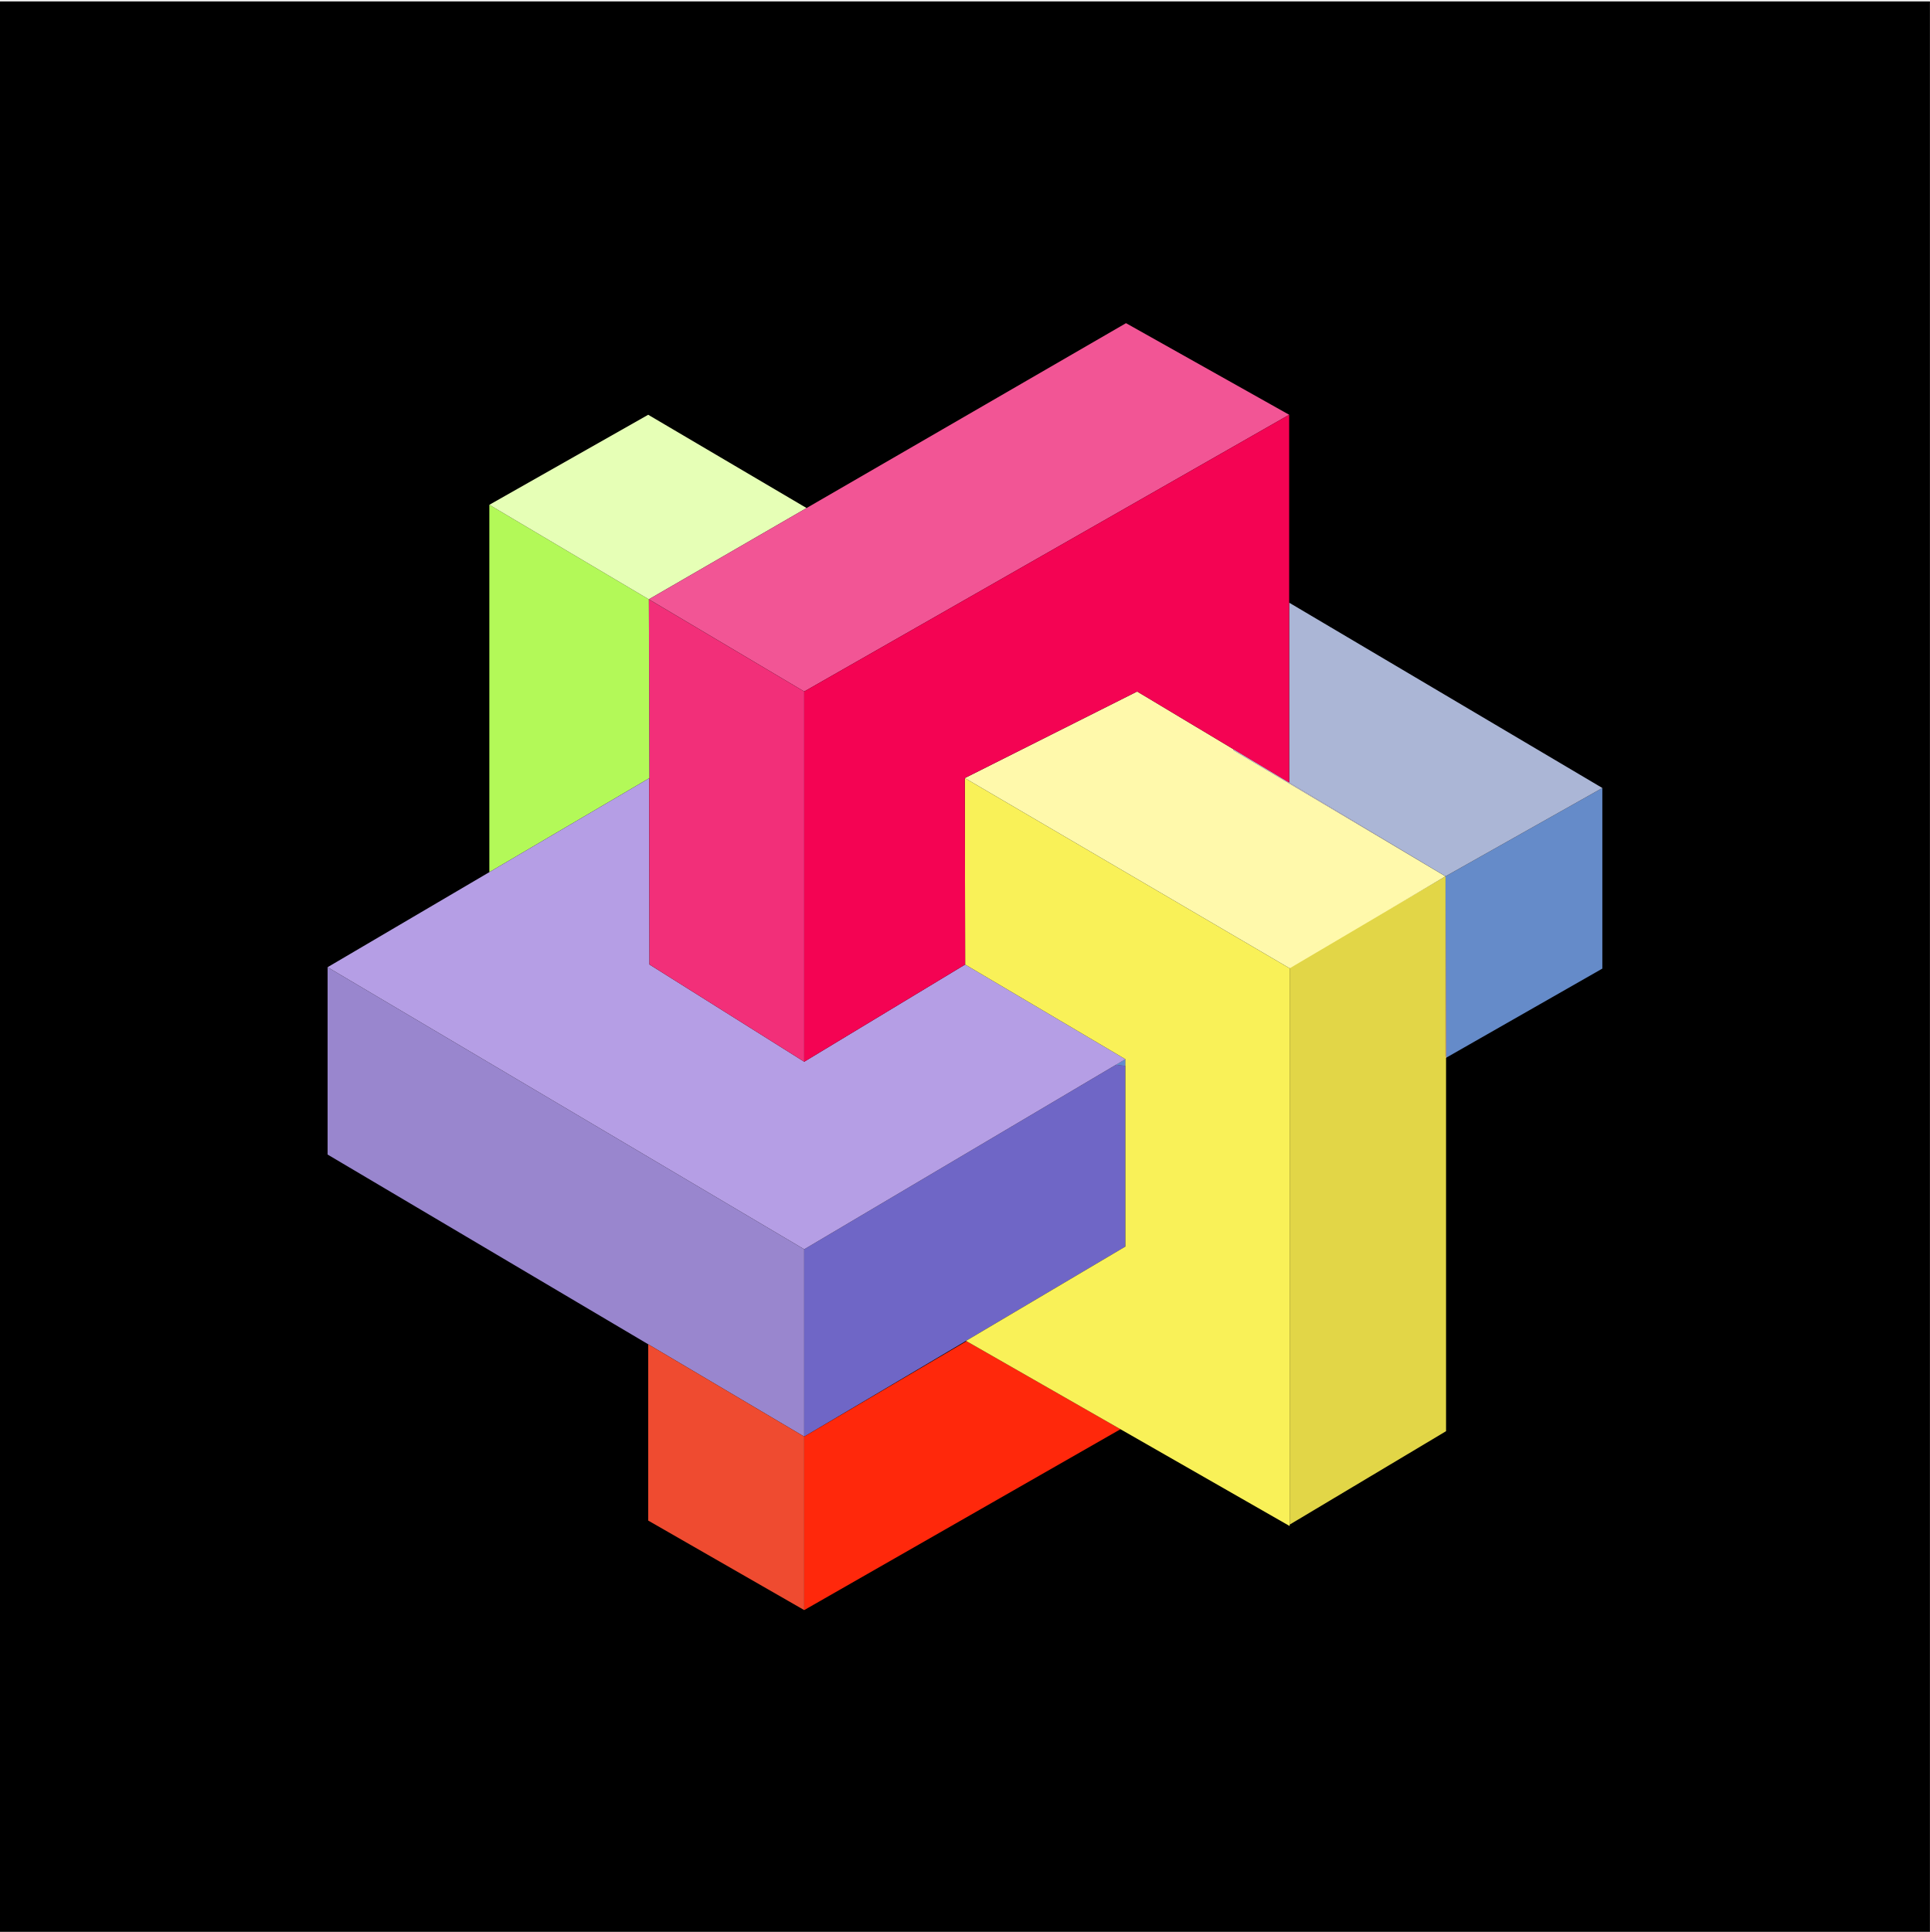
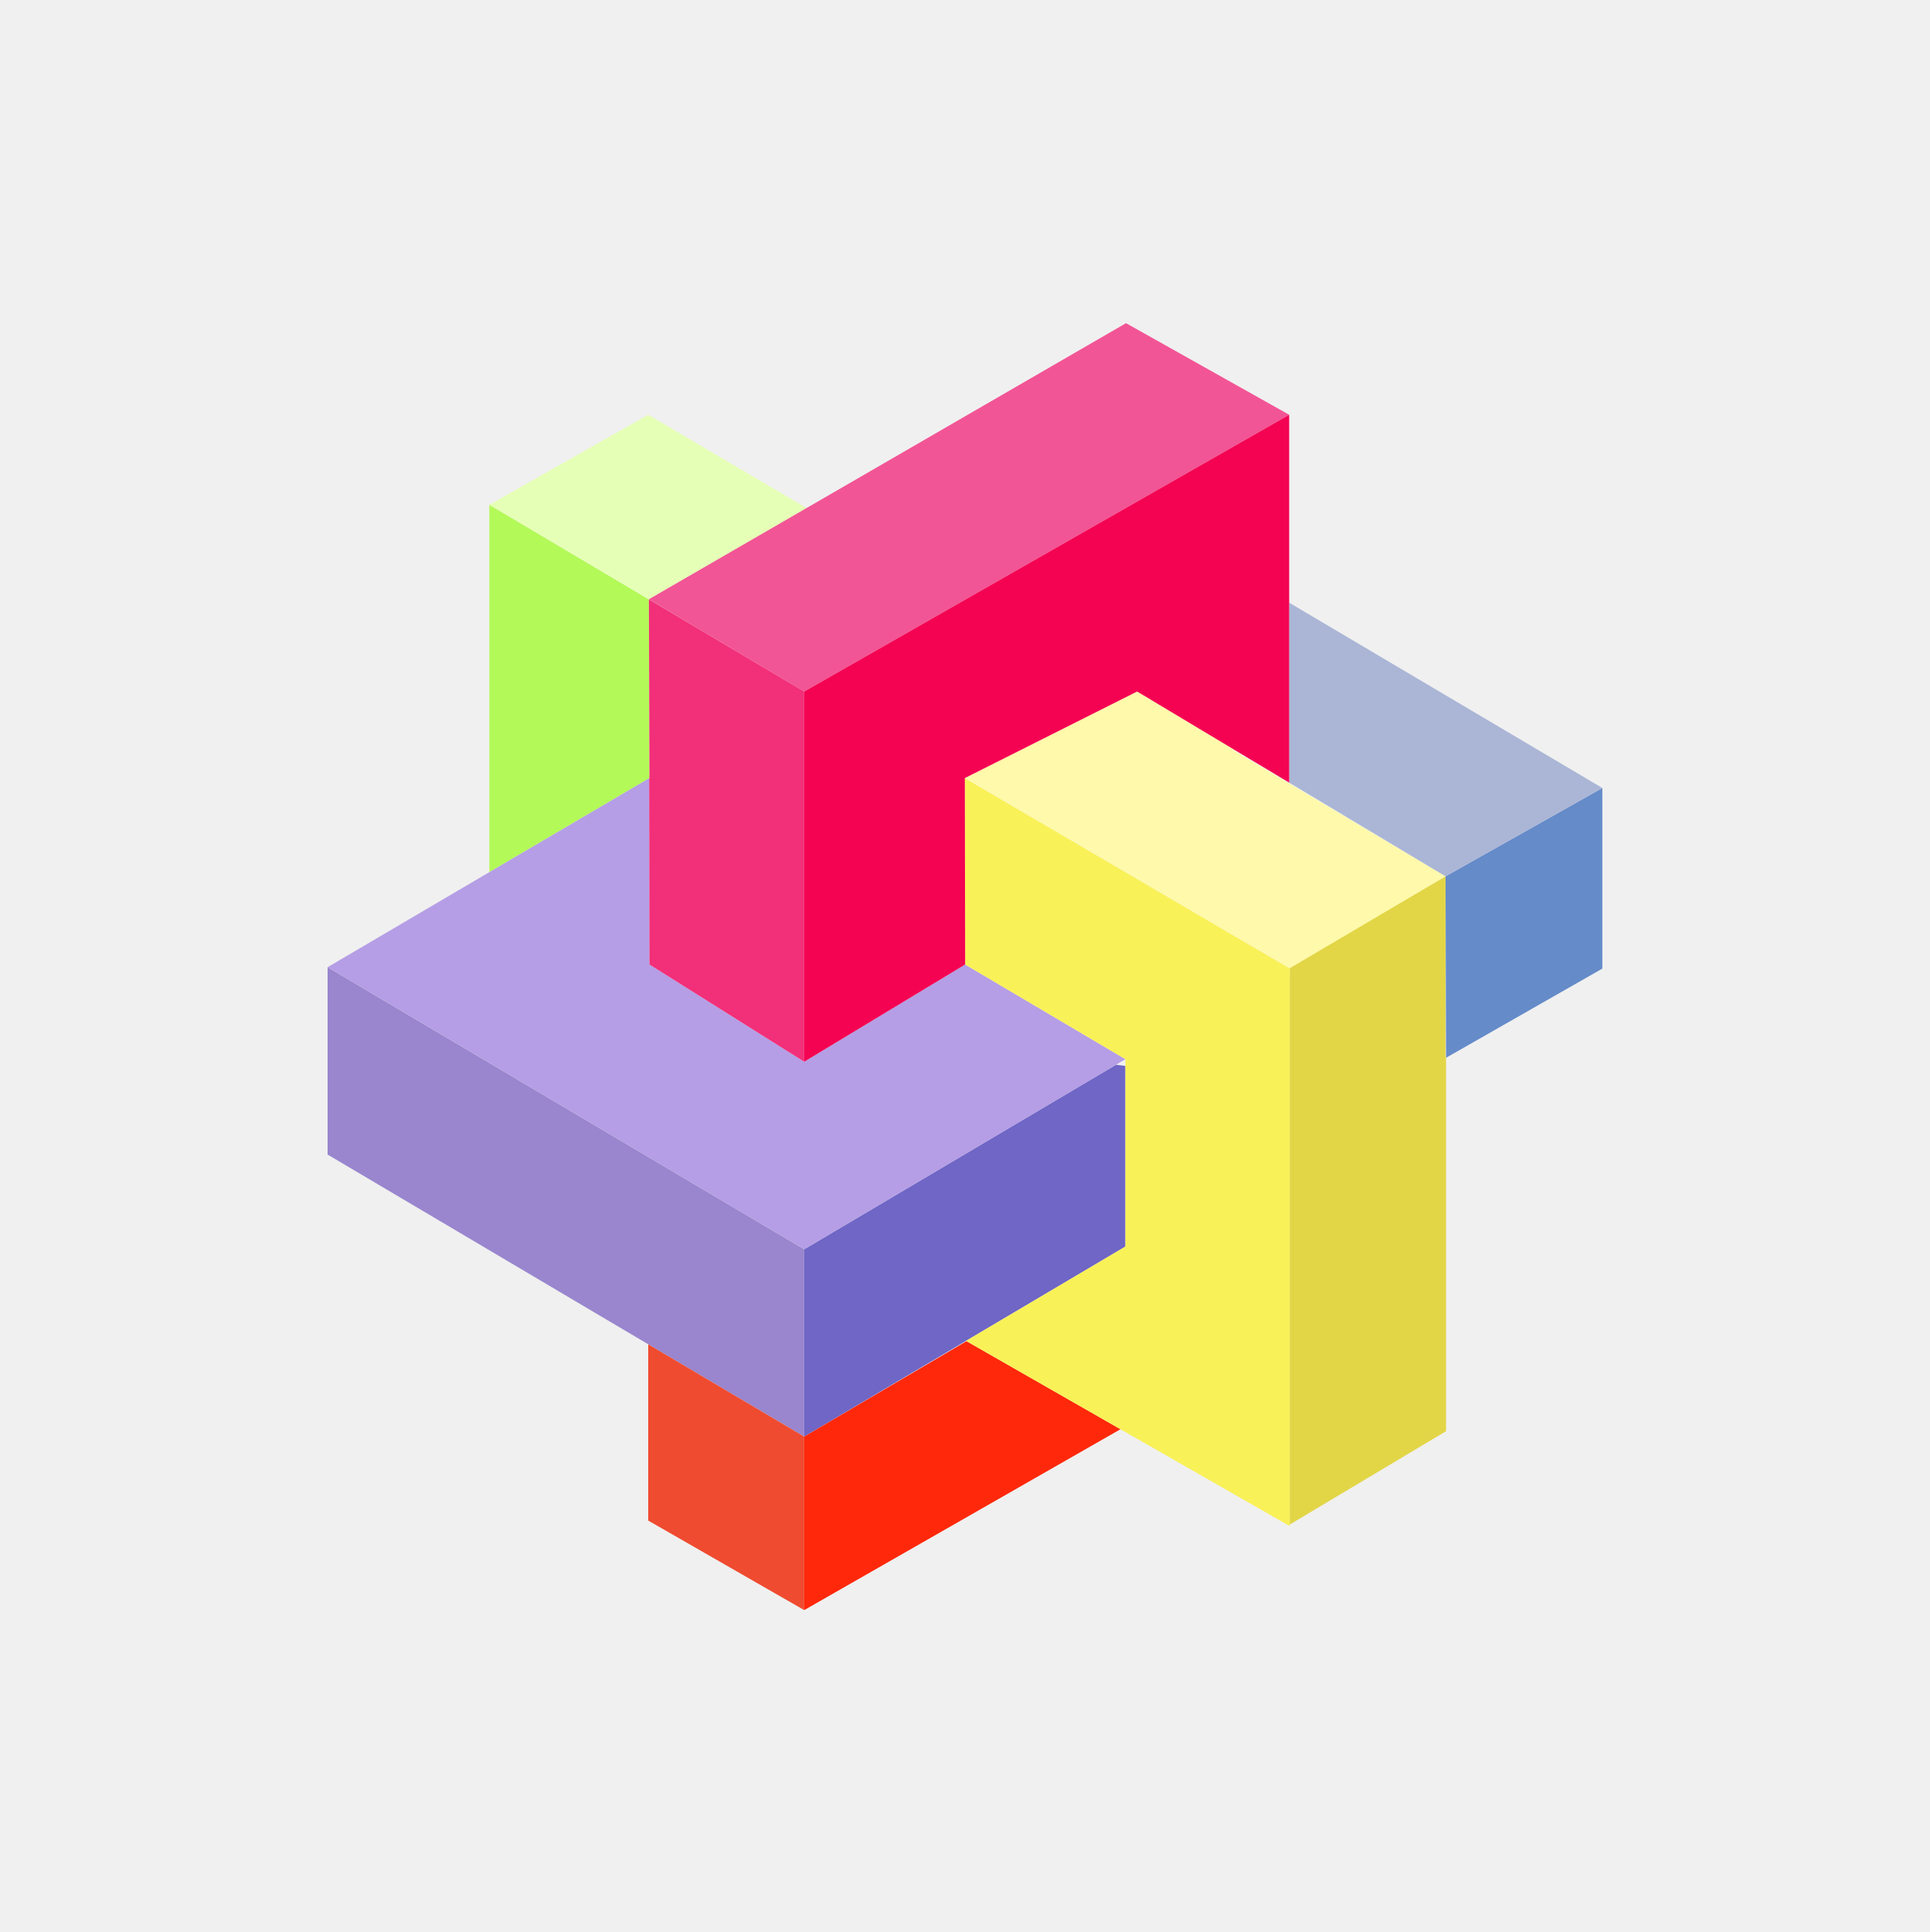
- <svg xmlns="http://www.w3.org/2000/svg" width="1200" height="1201" viewBox="0 0 1200 1201" fill="none">
-   <rect width="1200" height="1200" transform="translate(0 0.890625)" fill="black" />
-   <g clip-path="url(#clip0_336_932)">
-     <path d="M996.308 489.836V602.114L899.133 657.563L898.799 545.641V544.751L996.308 489.836Z" fill="#658BC9" />
-     <path d="M899.133 545.441V657.563L898.799 657.763V545.642L899.133 545.441Z" fill="#648BCC" />
-     <path d="M403.826 483.673L403.648 483.785L304.271 542.148V313.789L403.47 372.597L403.826 483.673Z" fill="#B3F958" />
-     <path d="M501.513 315.817L403.47 372.534V372.601L304.271 313.793L403.047 257.832L501.513 315.817Z" fill="#E6FFB6" />
-     <path d="M500.044 429.871L403.47 372.598V372.531L500.044 429.871Z" fill="#F7C89C" />
-     <path d="M801.579 257.83L599.177 373.311L500.044 429.872L403.47 372.532L501.512 315.815L700.133 200.891L801.579 257.83Z" fill="#F25595" />
-     <path d="M801.58 486.501V486.968L766.971 466.394L766.904 465.727L801.58 486.501Z" fill="#7A6375" />
-     <path d="M699.756 658.43V662.611L693.906 661.899L699.756 658.43Z" fill="#7A6375" />
-     <path d="M500.044 429.871L403.47 372.598V372.531L500.044 429.871Z" fill="#978291" />
-     <path d="M899.133 656.672V889.679L801.891 947.753V601.044L898.799 544.75V656.872L899.133 656.672Z" fill="#E2D647" />
-     <path d="M898.799 545.641L899.133 657.562L898.799 657.763V545.641Z" fill="#FDAD54" />
-     <path d="M500.045 776.602V893.039L403.047 835.654L203.692 717.705V601.246L500.045 776.602Z" fill="#9986CE" />
-     <path d="M699.756 662.611V774.889L600.623 833.541L500.045 893.038V776.601L600.29 717.282L699.756 658.43L693.906 661.899L699.756 662.611Z" fill="#6F66C6" />
-     <path d="M699.756 658.43V662.611L693.906 661.899L699.756 658.43Z" fill="#648BCC" />
-     <path d="M699.756 658.429L693.906 661.899H693.884L600.289 717.282L500.045 776.601L203.692 601.245L304.271 542.148L403.648 483.785L403.826 599.577L500.045 660.008L600.111 599.577L699.756 658.429Z" fill="#B59EE5" />
-     <path d="M696.686 888.456L500.045 1000.89V893.038L600.957 833.719L696.686 888.456Z" fill="#FF280B" />
-     <path d="M500.044 893.041V1000.89L403.047 945.243V835.656L500.044 893.041Z" fill="#EF4B30" />
-     <path d="M801.891 601.936V948.645L696.686 888.458L600.957 833.72L600.623 833.542L699.755 774.89V658.431L600.111 599.579L599.911 483.676L801.579 601.759L801.891 601.936Z" fill="#F9F158" />
-     <path d="M898.799 544.751L801.891 601.935L801.579 601.757L599.911 483.674L707.051 429.871L766.904 465.725L766.971 466.392L801.579 486.966L898.799 544.751Z" fill="#FFF9AB" />
-     <path d="M898.799 544.752L801.58 486.968L766.971 466.394L766.904 465.727L801.58 486.501L898.799 544.752Z" fill="#F7C89C" />
-     <path d="M996.308 489.836L898.799 544.751L801.579 486.5V374.645L996.308 489.836Z" fill="#ABB6D6" />
-     <path d="M898.799 544.752L801.58 486.968L766.971 466.394L766.904 465.727L801.58 486.501L898.799 544.752Z" fill="#ABB6D6" />
-     <path d="M801.58 257.832V486.502L766.904 465.728L707.051 429.874L599.911 483.677L600.112 599.58L500.045 660.012V429.874L599.177 373.312L801.58 257.832Z" fill="#F40353" />
-     <path d="M500.044 429.871V660.009L403.826 599.577L403.648 483.785L403.826 483.674L403.47 372.598L500.044 429.871Z" fill="#F22F79" />
-     <path d="M403.826 483.674L403.648 483.785L403.47 372.598L403.826 483.674Z" fill="#978291" />
-   </g>
-   <defs>
-     <clipPath id="clip0_336_932">
-       <rect width="792.616" height="800" fill="white" transform="translate(203.692 200.891)" />
-     </clipPath>
-   </defs>
+ <svg xmlns="http://www.w3.org/2000/svg" id="Layer_1" baseProfile="tiny" version="1.2" viewBox="0 0 1200 1201">
+   <polygon points="898.8 545.64 899.13 657.56 996.31 602.11 996.31 489.84 898.8 544.75 898.8 545.64" fill="#658bc9" />
+   <polygon points="304.27 313.79 304.27 542.15 403.65 483.78 403.83 483.67 403.47 372.6 304.27 313.79" fill="#b3f958" />
+   <polygon points="304.27 313.79 403.47 372.6 403.47 372.53 501.51 315.82 403.05 257.83 304.27 313.79" fill="#e6ffb6" />
+   <polygon points="403.47 372.53 500.04 429.87 599.18 373.31 801.58 257.83 700.13 200.89 501.51 315.82 403.47 372.53" fill="#f25595" />
+   <polygon points="898.8 544.75 801.89 601.04 801.89 947.75 899.13 889.68 899.13 656.67 898.8 656.87 898.8 544.75" fill="#e2d647" />
+   <polygon points="500.05 893.04 500.05 776.6 203.69 601.25 203.69 717.71 403.05 835.65 500.05 893.04" fill="#9986ce" />
+   <polygon points="600.29 717.28 500.05 776.6 500.05 893.04 600.62 833.54 699.76 774.89 699.76 662.61 693.91 661.9 699.76 658.43 600.29 717.28" fill="#6f66c6" />
+   <polygon points="600.29 717.28 693.88 661.9 693.91 661.9 699.76 658.43 600.11 599.58 500.05 660.01 403.83 599.58 403.65 483.78 304.27 542.15 203.69 601.24 500.05 776.6 600.29 717.28" fill="#b59ee5" />
+   <polygon points="500.05 893.04 500.05 1000.89 696.69 888.46 600.96 833.72 500.05 893.04" fill="#ff280b" />
+   <polygon points="403.05 945.24 500.04 1000.89 500.04 893.04 403.05 835.66 403.05 945.24" fill="#ef4b30" />
+   <polygon points="599.91 483.68 600.11 599.58 699.76 658.43 699.76 774.89 600.62 833.54 600.96 833.72 696.69 888.46 801.89 948.65 801.89 601.94 801.58 601.76 599.91 483.68" fill="#f9f158" />
+   <polygon points="766.97 466.39 766.9 465.72 707.05 429.87 599.91 483.67 801.58 601.76 801.89 601.93 898.8 544.75 801.58 486.97 766.97 466.39" fill="#fff9ab" />
+   <polygon points="801.58 486.5 898.8 544.75 996.31 489.84 801.58 374.64 801.58 486.5" fill="#abb6d6" />
+   <polygon points="500.05 429.87 500.05 660.01 600.11 599.58 599.91 483.68 707.05 429.87 766.9 465.73 801.58 486.5 801.58 257.83 599.18 373.31 500.05 429.87" fill="#f40353" />
+   <polygon points="403.83 483.67 403.65 483.78 403.83 599.58 500.04 660.01 500.04 429.87 403.47 372.6 403.83 483.67" fill="#f22f79" />
</svg>
